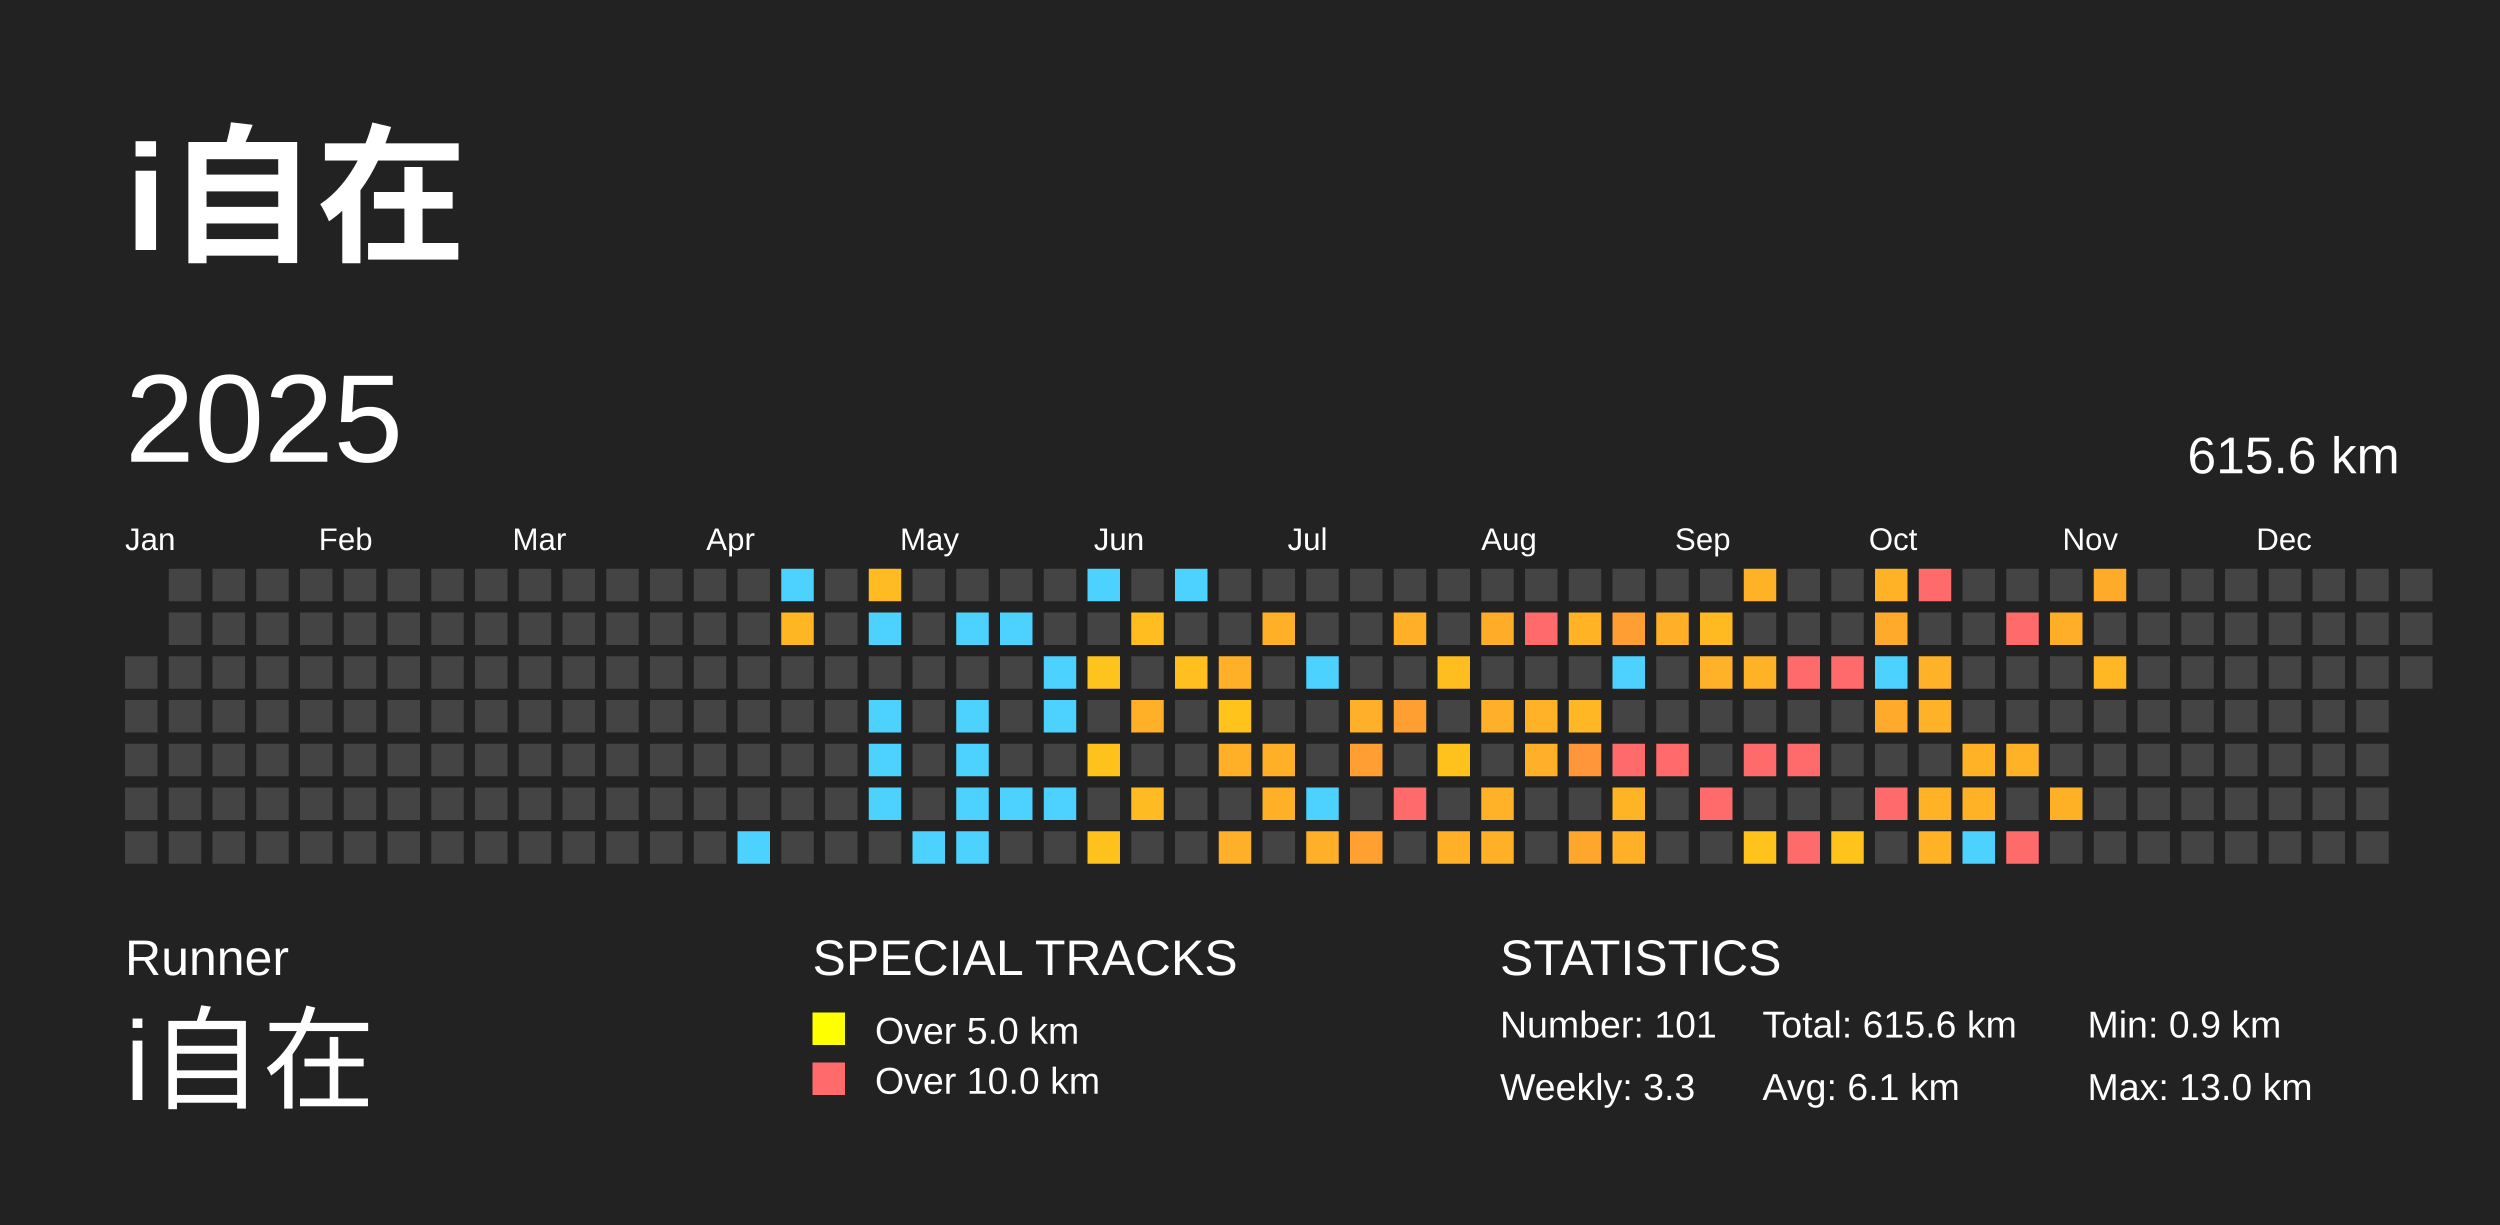
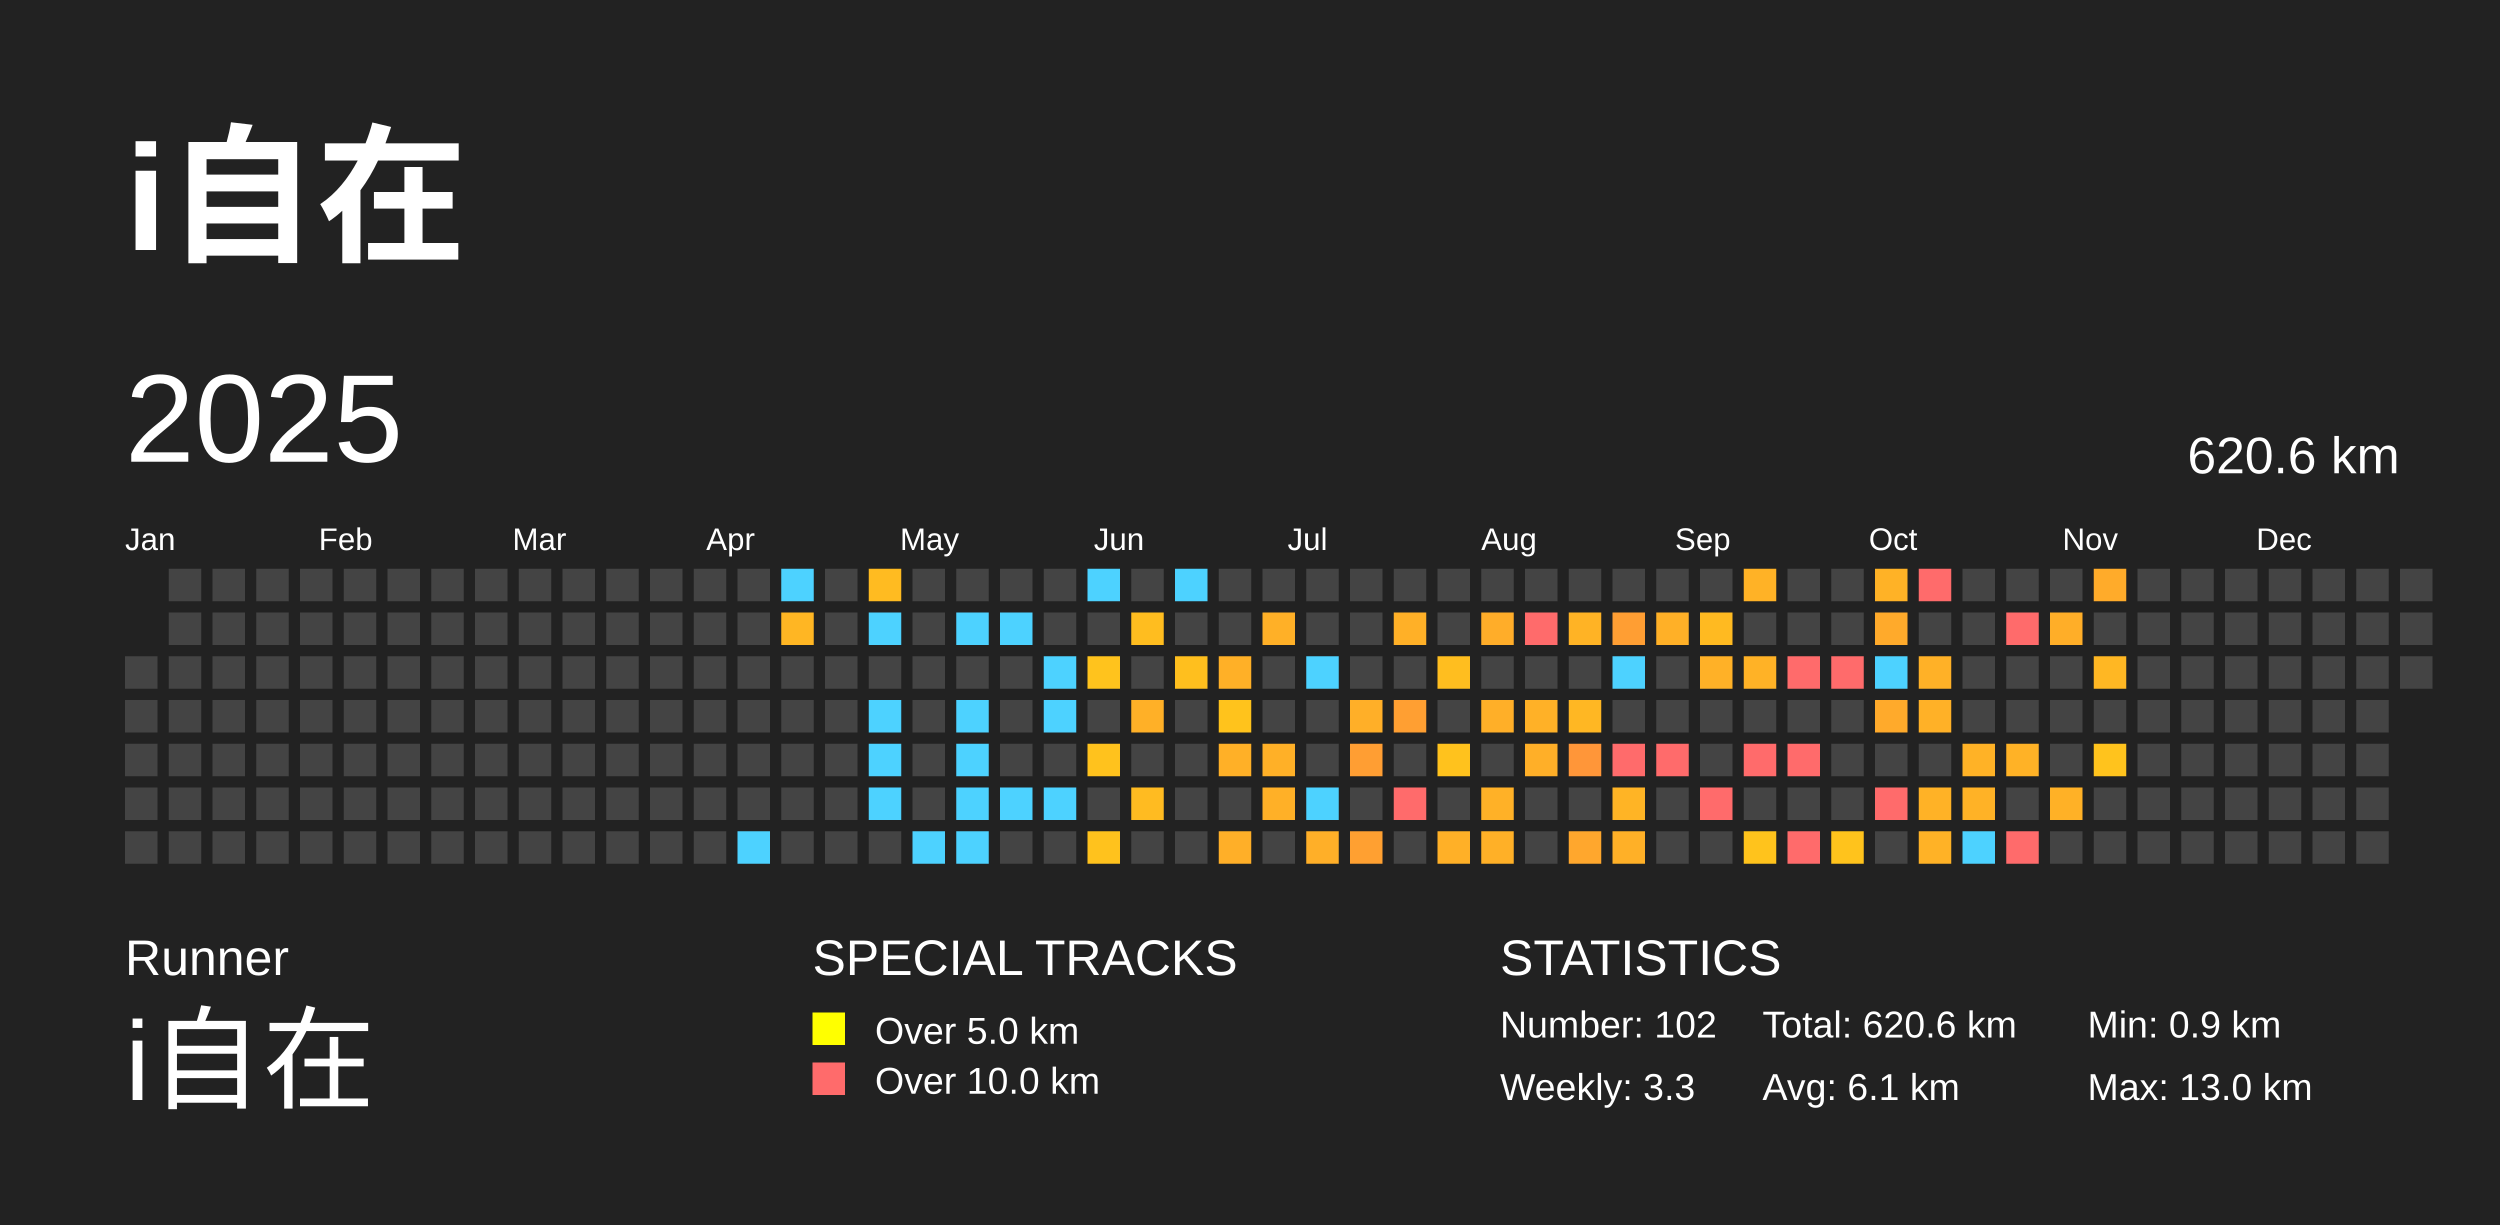
<svg xmlns="http://www.w3.org/2000/svg" baseProfile="full" height="98mm" version="1.1" viewBox="0,0,200,98" width="200mm">
  <defs />
  <rect fill="#222222" height="98" width="200" x="0" y="0" />
  <text fill="#FFFFFF" style="font-size:12px; font-family:Arial; font-weight:bold;" x="10" y="20">i自在</text>
  <text fill="#FFFFFF" style="font-size:4px; font-family:Arial" x="10" y="78">Runner</text>
  <text fill="#FFFFFF" style="font-size:9px; font-family:Arial" x="10" y="88">i自在</text>
  <text fill="#FFFFFF" style="font-size:4px; font-family:Arial" x="65" y="78">SPECIAL TRACKS</text>
  <rect fill="#FFFF00" height="2.6" width="2.6" x="65" y="81" />
  <text fill="#FFFFFF" style="font-size:3px; font-family:Arial" x="70" y="83.5">Over 5.0 km</text>
  <rect fill="#FF6B6B" height="2.6" width="2.6" x="65" y="85" />
  <text fill="#FFFFFF" style="font-size:3px; font-family:Arial" x="70" y="87.5">Over 10.0 km</text>
  <text fill="#FFFFFF" style="font-size:4px; font-family:Arial" x="120" y="78">STATISTICS</text>
-   <text fill="#FFFFFF" style="font-size:3px; font-family:Arial" x="120" y="83">Number: 101</text>
+   <text fill="#FFFFFF" style="font-size:3px; font-family:Arial" x="120" y="83">Number: 102</text>
  <text fill="#FFFFFF" style="font-size:3px; font-family:Arial" x="120" y="88">Weekly: 3.3</text>
-   <text fill="#FFFFFF" style="font-size:3px; font-family:Arial" x="141" y="83">Total: 615.6 km</text>
+   <text fill="#FFFFFF" style="font-size:3px; font-family:Arial" x="141" y="83">Total: 620.6 km</text>
  <text fill="#FFFFFF" style="font-size:3px; font-family:Arial" x="141" y="88">Avg: 6.1 km</text>
  <text fill="#FFFFFF" style="font-size:3px; font-family:Arial" x="167" y="83">Min: 0.9 km</text>
  <text fill="#FFFFFF" style="font-size:3px; font-family:Arial" x="167" y="88">Max: 13.0 km</text>
  <text dominant-baseline="hanging" fill="#FFFFFF" style="font-size:10.0px; font-family:Arial;" x="10" y="30">2025</text>
-   <text dominant-baseline="hanging" fill="#FFFFFF" style="font-size:4.125px; font-family:Arial;" x="175" y="35">615.6 km</text>
+   <text dominant-baseline="hanging" fill="#FFFFFF" style="font-size:4.125px; font-family:Arial;" x="175" y="35">620.6 km</text>
  <text fill="#FFFFFF" style="font-size:2.5px; font-family:Arial" x="10.0" y="44">Jan</text>
  <text fill="#FFFFFF" style="font-size:2.5px; font-family:Arial" x="25.5" y="44">Feb</text>
  <text fill="#FFFFFF" style="font-size:2.5px; font-family:Arial" x="41.0" y="44">Mar</text>
  <text fill="#FFFFFF" style="font-size:2.5px; font-family:Arial" x="56.5" y="44">Apr</text>
  <text fill="#FFFFFF" style="font-size:2.5px; font-family:Arial" x="72.0" y="44">May</text>
  <text fill="#FFFFFF" style="font-size:2.5px; font-family:Arial" x="87.5" y="44">Jun</text>
  <text fill="#FFFFFF" style="font-size:2.5px; font-family:Arial" x="103.0" y="44">Jul</text>
  <text fill="#FFFFFF" style="font-size:2.5px; font-family:Arial" x="118.5" y="44">Aug</text>
  <text fill="#FFFFFF" style="font-size:2.5px; font-family:Arial" x="134.0" y="44">Sep</text>
  <text fill="#FFFFFF" style="font-size:2.5px; font-family:Arial" x="149.5" y="44">Oct</text>
  <text fill="#FFFFFF" style="font-size:2.5px; font-family:Arial" x="165.0" y="44">Nov</text>
  <text fill="#FFFFFF" style="font-size:2.5px; font-family:Arial" x="180.5" y="44">Dec</text>
  <rect fill="#444444" height="2.6" width="2.6" x="10.0" y="52.5" />
  <rect fill="#444444" height="2.6" width="2.6" x="10.0" y="56.0" />
  <rect fill="#444444" height="2.6" width="2.6" x="10.0" y="59.5" />
  <rect fill="#444444" height="2.6" width="2.6" x="10.0" y="63.0" />
  <rect fill="#444444" height="2.6" width="2.6" x="10.0" y="66.5" />
  <rect fill="#444444" height="2.6" width="2.6" x="13.5" y="45.5" />
  <rect fill="#444444" height="2.6" width="2.6" x="13.5" y="49.0" />
  <rect fill="#444444" height="2.6" width="2.6" x="13.5" y="52.5" />
  <rect fill="#444444" height="2.6" width="2.6" x="13.5" y="56.0" />
  <rect fill="#444444" height="2.6" width="2.6" x="13.5" y="59.5" />
  <rect fill="#444444" height="2.6" width="2.6" x="13.5" y="63.0" />
  <rect fill="#444444" height="2.6" width="2.6" x="13.5" y="66.5" />
  <rect fill="#444444" height="2.6" width="2.6" x="17.0" y="45.5" />
  <rect fill="#444444" height="2.6" width="2.6" x="17.0" y="49.0" />
  <rect fill="#444444" height="2.6" width="2.6" x="17.0" y="52.5" />
  <rect fill="#444444" height="2.6" width="2.6" x="17.0" y="56.0" />
  <rect fill="#444444" height="2.6" width="2.6" x="17.0" y="59.5" />
  <rect fill="#444444" height="2.6" width="2.6" x="17.0" y="63.0" />
  <rect fill="#444444" height="2.6" width="2.6" x="17.0" y="66.5" />
  <rect fill="#444444" height="2.6" width="2.6" x="20.5" y="45.5" />
  <rect fill="#444444" height="2.6" width="2.6" x="20.5" y="49.0" />
  <rect fill="#444444" height="2.6" width="2.6" x="20.5" y="52.5" />
  <rect fill="#444444" height="2.6" width="2.6" x="20.5" y="56.0" />
  <rect fill="#444444" height="2.6" width="2.6" x="20.5" y="59.5" />
  <rect fill="#444444" height="2.6" width="2.6" x="20.5" y="63.0" />
  <rect fill="#444444" height="2.6" width="2.6" x="20.5" y="66.5" />
  <rect fill="#444444" height="2.6" width="2.6" x="24.0" y="45.5" />
  <rect fill="#444444" height="2.6" width="2.6" x="24.0" y="49.0" />
  <rect fill="#444444" height="2.6" width="2.6" x="24.0" y="52.5" />
  <rect fill="#444444" height="2.6" width="2.6" x="24.0" y="56.0" />
  <rect fill="#444444" height="2.6" width="2.6" x="24.0" y="59.5" />
  <rect fill="#444444" height="2.6" width="2.6" x="24.0" y="63.0" />
  <rect fill="#444444" height="2.6" width="2.6" x="24.0" y="66.5" />
  <rect fill="#444444" height="2.6" width="2.6" x="27.5" y="45.5" />
  <rect fill="#444444" height="2.6" width="2.6" x="27.5" y="49.0" />
  <rect fill="#444444" height="2.6" width="2.6" x="27.5" y="52.5" />
  <rect fill="#444444" height="2.6" width="2.6" x="27.5" y="56.0" />
  <rect fill="#444444" height="2.6" width="2.6" x="27.5" y="59.5" />
  <rect fill="#444444" height="2.6" width="2.6" x="27.5" y="63.0" />
  <rect fill="#444444" height="2.6" width="2.6" x="27.5" y="66.5" />
  <rect fill="#444444" height="2.6" width="2.6" x="31.0" y="45.5" />
  <rect fill="#444444" height="2.6" width="2.6" x="31.0" y="49.0" />
  <rect fill="#444444" height="2.6" width="2.6" x="31.0" y="52.5" />
  <rect fill="#444444" height="2.6" width="2.6" x="31.0" y="56.0" />
  <rect fill="#444444" height="2.6" width="2.6" x="31.0" y="59.5" />
  <rect fill="#444444" height="2.6" width="2.6" x="31.0" y="63.0" />
  <rect fill="#444444" height="2.6" width="2.6" x="31.0" y="66.5" />
  <rect fill="#444444" height="2.6" width="2.6" x="34.5" y="45.5" />
  <rect fill="#444444" height="2.6" width="2.6" x="34.5" y="49.0" />
  <rect fill="#444444" height="2.6" width="2.6" x="34.5" y="52.5" />
  <rect fill="#444444" height="2.6" width="2.6" x="34.5" y="56.0" />
  <rect fill="#444444" height="2.6" width="2.6" x="34.5" y="59.5" />
  <rect fill="#444444" height="2.6" width="2.6" x="34.5" y="63.0" />
  <rect fill="#444444" height="2.6" width="2.6" x="34.5" y="66.5" />
  <rect fill="#444444" height="2.6" width="2.6" x="38.0" y="45.5" />
  <rect fill="#444444" height="2.6" width="2.6" x="38.0" y="49.0" />
  <rect fill="#444444" height="2.6" width="2.6" x="38.0" y="52.5" />
  <rect fill="#444444" height="2.6" width="2.6" x="38.0" y="56.0" />
  <rect fill="#444444" height="2.6" width="2.6" x="38.0" y="59.5" />
  <rect fill="#444444" height="2.6" width="2.6" x="38.0" y="63.0" />
  <rect fill="#444444" height="2.6" width="2.6" x="38.0" y="66.5" />
  <rect fill="#444444" height="2.6" width="2.6" x="41.5" y="45.5" />
  <rect fill="#444444" height="2.6" width="2.6" x="41.5" y="49.0" />
  <rect fill="#444444" height="2.6" width="2.6" x="41.5" y="52.5" />
  <rect fill="#444444" height="2.6" width="2.6" x="41.5" y="56.0" />
  <rect fill="#444444" height="2.6" width="2.6" x="41.5" y="59.5" />
  <rect fill="#444444" height="2.6" width="2.6" x="41.5" y="63.0" />
  <rect fill="#444444" height="2.6" width="2.6" x="41.5" y="66.5" />
  <rect fill="#444444" height="2.6" width="2.6" x="45.0" y="45.5" />
  <rect fill="#444444" height="2.6" width="2.6" x="45.0" y="49.0" />
  <rect fill="#444444" height="2.6" width="2.6" x="45.0" y="52.5" />
  <rect fill="#444444" height="2.6" width="2.6" x="45.0" y="56.0" />
  <rect fill="#444444" height="2.6" width="2.6" x="45.0" y="59.5" />
  <rect fill="#444444" height="2.6" width="2.6" x="45.0" y="63.0" />
  <rect fill="#444444" height="2.6" width="2.6" x="45.0" y="66.5" />
  <rect fill="#444444" height="2.6" width="2.6" x="48.5" y="45.5" />
  <rect fill="#444444" height="2.6" width="2.6" x="48.5" y="49.0" />
  <rect fill="#444444" height="2.6" width="2.6" x="48.5" y="52.5" />
  <rect fill="#444444" height="2.6" width="2.6" x="48.5" y="56.0" />
  <rect fill="#444444" height="2.6" width="2.6" x="48.5" y="59.5" />
  <rect fill="#444444" height="2.6" width="2.6" x="48.5" y="63.0" />
  <rect fill="#444444" height="2.6" width="2.6" x="48.5" y="66.5" />
  <rect fill="#444444" height="2.6" width="2.6" x="52.0" y="45.5" />
  <rect fill="#444444" height="2.6" width="2.6" x="52.0" y="49.0" />
  <rect fill="#444444" height="2.6" width="2.6" x="52.0" y="52.5" />
  <rect fill="#444444" height="2.6" width="2.6" x="52.0" y="56.0" />
  <rect fill="#444444" height="2.6" width="2.6" x="52.0" y="59.5" />
  <rect fill="#444444" height="2.6" width="2.6" x="52.0" y="63.0" />
  <rect fill="#444444" height="2.6" width="2.6" x="52.0" y="66.5" />
  <rect fill="#444444" height="2.6" width="2.6" x="55.5" y="45.5" />
  <rect fill="#444444" height="2.6" width="2.6" x="55.5" y="49.0" />
  <rect fill="#444444" height="2.6" width="2.6" x="55.5" y="52.5" />
  <rect fill="#444444" height="2.6" width="2.6" x="55.5" y="56.0" />
  <rect fill="#444444" height="2.6" width="2.6" x="55.5" y="59.5" />
  <rect fill="#444444" height="2.6" width="2.6" x="55.5" y="63.0" />
  <rect fill="#444444" height="2.6" width="2.6" x="55.5" y="66.5" />
  <rect fill="#444444" height="2.6" width="2.6" x="59.0" y="45.5" />
  <rect fill="#444444" height="2.6" width="2.6" x="59.0" y="49.0" />
  <rect fill="#444444" height="2.6" width="2.6" x="59.0" y="52.5" />
  <rect fill="#444444" height="2.6" width="2.6" x="59.0" y="56.0" />
  <rect fill="#444444" height="2.6" width="2.6" x="59.0" y="59.5" />
  <rect fill="#444444" height="2.6" width="2.6" x="59.0" y="63.0" />
  <rect fill="#4dd2ff" height="2.6" width="2.6" x="59.0" y="66.5" />
  <rect fill="#4dd2ff" height="2.6" width="2.6" x="62.5" y="45.5" />
  <rect fill="#ffb623" height="2.6" width="2.6" x="62.5" y="49.0" />
  <rect fill="#444444" height="2.6" width="2.6" x="62.5" y="52.5" />
  <rect fill="#444444" height="2.6" width="2.6" x="62.5" y="56.0" />
  <rect fill="#444444" height="2.6" width="2.6" x="62.5" y="59.5" />
  <rect fill="#444444" height="2.6" width="2.6" x="62.5" y="63.0" />
  <rect fill="#444444" height="2.6" width="2.6" x="62.5" y="66.5" />
  <rect fill="#444444" height="2.6" width="2.6" x="66.0" y="45.5" />
  <rect fill="#444444" height="2.6" width="2.6" x="66.0" y="49.0" />
  <rect fill="#444444" height="2.6" width="2.6" x="66.0" y="52.5" />
  <rect fill="#444444" height="2.6" width="2.6" x="66.0" y="56.0" />
  <rect fill="#444444" height="2.6" width="2.6" x="66.0" y="59.5" />
  <rect fill="#444444" height="2.6" width="2.6" x="66.0" y="63.0" />
  <rect fill="#444444" height="2.6" width="2.6" x="66.0" y="66.5" />
  <rect fill="#ffbb21" height="2.6" width="2.6" x="69.5" y="45.5" />
  <rect fill="#4dd2ff" height="2.6" width="2.6" x="69.5" y="49.0" />
  <rect fill="#444444" height="2.6" width="2.6" x="69.5" y="52.5" />
  <rect fill="#4dd2ff" height="2.6" width="2.6" x="69.5" y="56.0" />
  <rect fill="#4dd2ff" height="2.6" width="2.6" x="69.5" y="59.5" />
  <rect fill="#4dd2ff" height="2.6" width="2.6" x="69.5" y="63.0" />
  <rect fill="#444444" height="2.6" width="2.6" x="69.5" y="66.5" />
  <rect fill="#444444" height="2.6" width="2.6" x="73.0" y="45.5" />
  <rect fill="#444444" height="2.6" width="2.6" x="73.0" y="49.0" />
  <rect fill="#444444" height="2.6" width="2.6" x="73.0" y="52.5" />
  <rect fill="#444444" height="2.6" width="2.6" x="73.0" y="56.0" />
  <rect fill="#444444" height="2.6" width="2.6" x="73.0" y="59.5" />
  <rect fill="#444444" height="2.6" width="2.6" x="73.0" y="63.0" />
  <rect fill="#4dd2ff" height="2.6" width="2.6" x="73.0" y="66.5" />
  <rect fill="#444444" height="2.6" width="2.6" x="76.5" y="45.5" />
  <rect fill="#4dd2ff" height="2.6" width="2.6" x="76.5" y="49.0" />
  <rect fill="#444444" height="2.6" width="2.6" x="76.5" y="52.5" />
  <rect fill="#4dd2ff" height="2.6" width="2.6" x="76.5" y="56.0" />
  <rect fill="#4dd2ff" height="2.6" width="2.6" x="76.5" y="59.5" />
  <rect fill="#4dd2ff" height="2.6" width="2.6" x="76.5" y="63.0" />
  <rect fill="#4dd2ff" height="2.6" width="2.6" x="76.5" y="66.5" />
  <rect fill="#444444" height="2.6" width="2.6" x="80.0" y="45.5" />
  <rect fill="#4dd2ff" height="2.6" width="2.6" x="80.0" y="49.0" />
  <rect fill="#444444" height="2.6" width="2.6" x="80.0" y="52.5" />
  <rect fill="#444444" height="2.6" width="2.6" x="80.0" y="56.0" />
  <rect fill="#444444" height="2.6" width="2.6" x="80.0" y="59.5" />
  <rect fill="#4dd2ff" height="2.6" width="2.6" x="80.0" y="63.0" />
  <rect fill="#444444" height="2.6" width="2.6" x="80.0" y="66.5" />
  <rect fill="#444444" height="2.6" width="2.6" x="83.5" y="45.5" />
  <rect fill="#444444" height="2.6" width="2.6" x="83.5" y="49.0" />
  <rect fill="#4dd2ff" height="2.6" width="2.6" x="83.5" y="52.5" />
  <rect fill="#4dd2ff" height="2.6" width="2.6" x="83.5" y="56.0" />
  <rect fill="#444444" height="2.6" width="2.6" x="83.5" y="59.5" />
  <rect fill="#4dd2ff" height="2.6" width="2.6" x="83.5" y="63.0" />
  <rect fill="#444444" height="2.6" width="2.6" x="83.5" y="66.5" />
  <rect fill="#4dd2ff" height="2.6" width="2.6" x="87.0" y="45.5" />
  <rect fill="#444444" height="2.6" width="2.6" x="87.0" y="49.0" />
  <rect fill="#ffc31d" height="2.6" width="2.6" x="87.0" y="52.5" />
  <rect fill="#444444" height="2.6" width="2.6" x="87.0" y="56.0" />
  <rect fill="#ffc21d" height="2.6" width="2.6" x="87.0" y="59.5" />
  <rect fill="#444444" height="2.6" width="2.6" x="87.0" y="63.0" />
  <rect fill="#ffc21d" height="2.6" width="2.6" x="87.0" y="66.5" />
  <rect fill="#444444" height="2.6" width="2.6" x="90.5" y="45.5" />
  <rect fill="#ffbd1f" height="2.6" width="2.6" x="90.5" y="49.0" />
  <rect fill="#444444" height="2.6" width="2.6" x="90.5" y="52.5" />
  <rect fill="#ffb027" height="2.6" width="2.6" x="90.5" y="56.0" />
  <rect fill="#444444" height="2.6" width="2.6" x="90.5" y="59.5" />
  <rect fill="#ffbb21" height="2.6" width="2.6" x="90.5" y="63.0" />
  <rect fill="#444444" height="2.6" width="2.6" x="90.5" y="66.5" />
  <rect fill="#4dd2ff" height="2.6" width="2.6" x="94.0" y="45.5" />
  <rect fill="#444444" height="2.6" width="2.6" x="94.0" y="49.0" />
  <rect fill="#ffbf1e" height="2.6" width="2.6" x="94.0" y="52.5" />
  <rect fill="#444444" height="2.6" width="2.6" x="94.0" y="56.0" />
  <rect fill="#444444" height="2.6" width="2.6" x="94.0" y="59.5" />
  <rect fill="#444444" height="2.6" width="2.6" x="94.0" y="63.0" />
  <rect fill="#444444" height="2.6" width="2.6" x="94.0" y="66.5" />
  <rect fill="#444444" height="2.6" width="2.6" x="97.5" y="45.5" />
  <rect fill="#444444" height="2.6" width="2.6" x="97.5" y="49.0" />
  <rect fill="#ffb027" height="2.6" width="2.6" x="97.5" y="52.5" />
  <rect fill="#ffc31c" height="2.6" width="2.6" x="97.5" y="56.0" />
  <rect fill="#ffb027" height="2.6" width="2.6" x="97.5" y="59.5" />
  <rect fill="#444444" height="2.6" width="2.6" x="97.5" y="63.0" />
  <rect fill="#ffaf28" height="2.6" width="2.6" x="97.5" y="66.5" />
  <rect fill="#444444" height="2.6" width="2.6" x="101.0" y="45.5" />
  <rect fill="#ffb027" height="2.6" width="2.6" x="101.0" y="49.0" />
  <rect fill="#444444" height="2.6" width="2.6" x="101.0" y="52.5" />
  <rect fill="#444444" height="2.6" width="2.6" x="101.0" y="56.0" />
  <rect fill="#ffb027" height="2.6" width="2.6" x="101.0" y="59.5" />
  <rect fill="#ffb027" height="2.6" width="2.6" x="101.0" y="63.0" />
  <rect fill="#444444" height="2.6" width="2.6" x="101.0" y="66.5" />
  <rect fill="#444444" height="2.6" width="2.6" x="104.5" y="45.5" />
  <rect fill="#444444" height="2.6" width="2.6" x="104.5" y="49.0" />
  <rect fill="#4dd2ff" height="2.6" width="2.6" x="104.5" y="52.5" />
  <rect fill="#444444" height="2.6" width="2.6" x="104.5" y="56.0" />
  <rect fill="#444444" height="2.6" width="2.6" x="104.5" y="59.5" />
  <rect fill="#4dd2ff" height="2.6" width="2.6" x="104.5" y="63.0" />
  <rect fill="#ffaf28" height="2.6" width="2.6" x="104.5" y="66.5" />
  <rect fill="#444444" height="2.6" width="2.6" x="108.0" y="45.5" />
  <rect fill="#444444" height="2.6" width="2.6" x="108.0" y="49.0" />
  <rect fill="#444444" height="2.6" width="2.6" x="108.0" y="52.5" />
  <rect fill="#ffaf28" height="2.6" width="2.6" x="108.0" y="56.0" />
  <rect fill="#ff9e33" height="2.6" width="2.6" x="108.0" y="59.5" />
  <rect fill="#444444" height="2.6" width="2.6" x="108.0" y="63.0" />
  <rect fill="#ffa031" height="2.6" width="2.6" x="108.0" y="66.5" />
  <rect fill="#444444" height="2.6" width="2.6" x="111.5" y="45.5" />
  <rect fill="#ffb027" height="2.6" width="2.6" x="111.5" y="49.0" />
  <rect fill="#444444" height="2.6" width="2.6" x="111.5" y="52.5" />
  <rect fill="#ff9f32" height="2.6" width="2.6" x="111.5" y="56.0" />
  <rect fill="#444444" height="2.6" width="2.6" x="111.5" y="59.5" />
  <rect fill="#FF6B6B" height="2.6" width="2.6" x="111.5" y="63.0" />
  <rect fill="#444444" height="2.6" width="2.6" x="111.5" y="66.5" />
  <rect fill="#444444" height="2.6" width="2.6" x="115.0" y="45.5" />
  <rect fill="#444444" height="2.6" width="2.6" x="115.0" y="49.0" />
  <rect fill="#ffbe1f" height="2.6" width="2.6" x="115.0" y="52.5" />
  <rect fill="#444444" height="2.6" width="2.6" x="115.0" y="56.0" />
  <rect fill="#ffc21d" height="2.6" width="2.6" x="115.0" y="59.5" />
  <rect fill="#444444" height="2.6" width="2.6" x="115.0" y="63.0" />
  <rect fill="#ffb027" height="2.6" width="2.6" x="115.0" y="66.5" />
  <rect fill="#444444" height="2.6" width="2.6" x="118.5" y="45.5" />
  <rect fill="#ffad29" height="2.6" width="2.6" x="118.5" y="49.0" />
  <rect fill="#444444" height="2.6" width="2.6" x="118.5" y="52.5" />
  <rect fill="#ffaf28" height="2.6" width="2.6" x="118.5" y="56.0" />
  <rect fill="#444444" height="2.6" width="2.6" x="118.5" y="59.5" />
  <rect fill="#ffb127" height="2.6" width="2.6" x="118.5" y="63.0" />
  <rect fill="#ffb027" height="2.6" width="2.6" x="118.5" y="66.5" />
  <rect fill="#444444" height="2.6" width="2.6" x="122.0" y="45.5" />
  <rect fill="#FF6B6B" height="2.6" width="2.6" x="122.0" y="49.0" />
  <rect fill="#444444" height="2.6" width="2.6" x="122.0" y="52.5" />
  <rect fill="#ffb127" height="2.6" width="2.6" x="122.0" y="56.0" />
  <rect fill="#ffaf28" height="2.6" width="2.6" x="122.0" y="59.5" />
  <rect fill="#444444" height="2.6" width="2.6" x="122.0" y="63.0" />
  <rect fill="#444444" height="2.6" width="2.6" x="122.0" y="66.5" />
  <rect fill="#444444" height="2.6" width="2.6" x="125.5" y="45.5" />
  <rect fill="#ffb325" height="2.6" width="2.6" x="125.5" y="49.0" />
  <rect fill="#444444" height="2.6" width="2.6" x="125.5" y="52.5" />
  <rect fill="#ffb723" height="2.6" width="2.6" x="125.5" y="56.0" />
  <rect fill="#ff9639" height="2.6" width="2.6" x="125.5" y="59.5" />
  <rect fill="#444444" height="2.6" width="2.6" x="125.5" y="63.0" />
  <rect fill="#ffa72d" height="2.6" width="2.6" x="125.5" y="66.5" />
  <rect fill="#444444" height="2.6" width="2.6" x="129.0" y="45.5" />
  <rect fill="#ff9e33" height="2.6" width="2.6" x="129.0" y="49.0" />
  <rect fill="#4dd2ff" height="2.6" width="2.6" x="129.0" y="52.5" />
  <rect fill="#444444" height="2.6" width="2.6" x="129.0" y="56.0" />
  <rect fill="#FF6B6B" height="2.6" width="2.6" x="129.0" y="59.5" />
  <rect fill="#ffb425" height="2.6" width="2.6" x="129.0" y="63.0" />
  <rect fill="#ffb027" height="2.6" width="2.6" x="129.0" y="66.5" />
  <rect fill="#444444" height="2.6" width="2.6" x="132.5" y="45.5" />
  <rect fill="#ffb027" height="2.6" width="2.6" x="132.5" y="49.0" />
  <rect fill="#444444" height="2.6" width="2.6" x="132.5" y="52.5" />
  <rect fill="#444444" height="2.6" width="2.6" x="132.5" y="56.0" />
  <rect fill="#FF6B6B" height="2.6" width="2.6" x="132.5" y="59.5" />
  <rect fill="#444444" height="2.6" width="2.6" x="132.5" y="63.0" />
  <rect fill="#444444" height="2.6" width="2.6" x="132.5" y="66.5" />
  <rect fill="#444444" height="2.6" width="2.6" x="136.0" y="45.5" />
  <rect fill="#ffba21" height="2.6" width="2.6" x="136.0" y="49.0" />
  <rect fill="#ffb127" height="2.6" width="2.6" x="136.0" y="52.5" />
  <rect fill="#444444" height="2.6" width="2.6" x="136.0" y="56.0" />
  <rect fill="#444444" height="2.6" width="2.6" x="136.0" y="59.5" />
  <rect fill="#FF6B6B" height="2.6" width="2.6" x="136.0" y="63.0" />
  <rect fill="#444444" height="2.6" width="2.6" x="136.0" y="66.5" />
  <rect fill="#ffb226" height="2.6" width="2.6" x="139.5" y="45.5" />
  <rect fill="#444444" height="2.6" width="2.6" x="139.5" y="49.0" />
  <rect fill="#ffb226" height="2.6" width="2.6" x="139.5" y="52.5" />
  <rect fill="#444444" height="2.6" width="2.6" x="139.5" y="56.0" />
  <rect fill="#FF6B6B" height="2.6" width="2.6" x="139.5" y="59.5" />
  <rect fill="#444444" height="2.6" width="2.6" x="139.5" y="63.0" />
  <rect fill="#ffc31c" height="2.6" width="2.6" x="139.5" y="66.5" />
  <rect fill="#444444" height="2.6" width="2.6" x="143.0" y="45.5" />
  <rect fill="#444444" height="2.6" width="2.6" x="143.0" y="49.0" />
  <rect fill="#FF6B6B" height="2.6" width="2.6" x="143.0" y="52.5" />
  <rect fill="#444444" height="2.6" width="2.6" x="143.0" y="56.0" />
  <rect fill="#FF6B6B" height="2.6" width="2.6" x="143.0" y="59.5" />
  <rect fill="#444444" height="2.6" width="2.6" x="143.0" y="63.0" />
  <rect fill="#FF6B6B" height="2.6" width="2.6" x="143.0" y="66.5" />
  <rect fill="#444444" height="2.6" width="2.6" x="146.5" y="45.5" />
  <rect fill="#444444" height="2.6" width="2.6" x="146.5" y="49.0" />
  <rect fill="#FF6B6B" height="2.6" width="2.6" x="146.5" y="52.5" />
  <rect fill="#444444" height="2.6" width="2.6" x="146.5" y="56.0" />
  <rect fill="#444444" height="2.6" width="2.6" x="146.5" y="59.5" />
  <rect fill="#444444" height="2.6" width="2.6" x="146.5" y="63.0" />
  <rect fill="#ffc31c" height="2.6" width="2.6" x="146.5" y="66.5" />
  <rect fill="#ffb226" height="2.6" width="2.6" x="150.0" y="45.5" />
  <rect fill="#ffaa2b" height="2.6" width="2.6" x="150.0" y="49.0" />
  <rect fill="#4dd2ff" height="2.6" width="2.6" x="150.0" y="52.5" />
  <rect fill="#ffaa2b" height="2.6" width="2.6" x="150.0" y="56.0" />
  <rect fill="#444444" height="2.6" width="2.6" x="150.0" y="59.5" />
  <rect fill="#FF6B6B" height="2.6" width="2.6" x="150.0" y="63.0" />
  <rect fill="#444444" height="2.6" width="2.6" x="150.0" y="66.5" />
  <rect fill="#FF6B6B" height="2.6" width="2.6" x="153.5" y="45.5" />
  <rect fill="#444444" height="2.6" width="2.6" x="153.5" y="49.0" />
  <rect fill="#ffb127" height="2.6" width="2.6" x="153.5" y="52.5" />
  <rect fill="#ffb127" height="2.6" width="2.6" x="153.5" y="56.0" />
  <rect fill="#444444" height="2.6" width="2.6" x="153.5" y="59.5" />
  <rect fill="#ffb226" height="2.6" width="2.6" x="153.5" y="63.0" />
  <rect fill="#ffb226" height="2.6" width="2.6" x="153.5" y="66.5" />
  <rect fill="#444444" height="2.6" width="2.6" x="157.0" y="45.5" />
  <rect fill="#444444" height="2.6" width="2.6" x="157.0" y="49.0" />
  <rect fill="#444444" height="2.6" width="2.6" x="157.0" y="52.5" />
  <rect fill="#444444" height="2.6" width="2.6" x="157.0" y="56.0" />
  <rect fill="#ffb226" height="2.6" width="2.6" x="157.0" y="59.5" />
  <rect fill="#ffb226" height="2.6" width="2.6" x="157.0" y="63.0" />
  <rect fill="#4dd2ff" height="2.6" width="2.6" x="157.0" y="66.5" />
  <rect fill="#444444" height="2.6" width="2.6" x="160.5" y="45.5" />
  <rect fill="#FF6B6B" height="2.6" width="2.6" x="160.5" y="49.0" />
  <rect fill="#444444" height="2.6" width="2.6" x="160.5" y="52.5" />
  <rect fill="#444444" height="2.6" width="2.6" x="160.5" y="56.0" />
  <rect fill="#ffb226" height="2.6" width="2.6" x="160.5" y="59.5" />
  <rect fill="#444444" height="2.6" width="2.6" x="160.5" y="63.0" />
  <rect fill="#FF6B6B" height="2.6" width="2.6" x="160.5" y="66.5" />
  <rect fill="#444444" height="2.6" width="2.6" x="164.0" y="45.5" />
  <rect fill="#ffae28" height="2.6" width="2.6" x="164.0" y="49.0" />
  <rect fill="#444444" height="2.6" width="2.6" x="164.0" y="52.5" />
  <rect fill="#444444" height="2.6" width="2.6" x="164.0" y="56.0" />
  <rect fill="#444444" height="2.6" width="2.6" x="164.0" y="59.5" />
  <rect fill="#ffb126" height="2.6" width="2.6" x="164.0" y="63.0" />
  <rect fill="#444444" height="2.6" width="2.6" x="164.0" y="66.5" />
  <rect fill="#ffab2a" height="2.6" width="2.6" x="167.5" y="45.5" />
  <rect fill="#444444" height="2.6" width="2.6" x="167.5" y="49.0" />
  <rect fill="#ffb723" height="2.6" width="2.6" x="167.5" y="52.5" />
  <rect fill="#444444" height="2.6" width="2.6" x="167.5" y="56.0" />
-   <rect fill="#444444" height="2.6" width="2.6" x="167.5" y="59.5" />
+   <rect fill="#ffc31d" height="2.6" width="2.6" x="167.5" y="59.5" />
  <rect fill="#444444" height="2.6" width="2.6" x="167.5" y="63.0" />
  <rect fill="#444444" height="2.6" width="2.6" x="167.5" y="66.5" />
  <rect fill="#444444" height="2.6" width="2.6" x="171.0" y="45.5" />
  <rect fill="#444444" height="2.6" width="2.6" x="171.0" y="49.0" />
  <rect fill="#444444" height="2.6" width="2.6" x="171.0" y="52.5" />
  <rect fill="#444444" height="2.6" width="2.6" x="171.0" y="56.0" />
  <rect fill="#444444" height="2.6" width="2.6" x="171.0" y="59.5" />
  <rect fill="#444444" height="2.6" width="2.6" x="171.0" y="63.0" />
  <rect fill="#444444" height="2.6" width="2.6" x="171.0" y="66.5" />
  <rect fill="#444444" height="2.6" width="2.6" x="174.5" y="45.5" />
  <rect fill="#444444" height="2.6" width="2.6" x="174.5" y="49.0" />
  <rect fill="#444444" height="2.6" width="2.6" x="174.5" y="52.5" />
  <rect fill="#444444" height="2.6" width="2.6" x="174.5" y="56.0" />
  <rect fill="#444444" height="2.6" width="2.6" x="174.5" y="59.5" />
  <rect fill="#444444" height="2.6" width="2.6" x="174.5" y="63.0" />
  <rect fill="#444444" height="2.6" width="2.6" x="174.5" y="66.5" />
  <rect fill="#444444" height="2.6" width="2.6" x="178.0" y="45.5" />
  <rect fill="#444444" height="2.6" width="2.6" x="178.0" y="49.0" />
  <rect fill="#444444" height="2.6" width="2.6" x="178.0" y="52.5" />
  <rect fill="#444444" height="2.6" width="2.6" x="178.0" y="56.0" />
  <rect fill="#444444" height="2.6" width="2.6" x="178.0" y="59.5" />
  <rect fill="#444444" height="2.6" width="2.6" x="178.0" y="63.0" />
  <rect fill="#444444" height="2.6" width="2.6" x="178.0" y="66.5" />
  <rect fill="#444444" height="2.6" width="2.6" x="181.5" y="45.5" />
  <rect fill="#444444" height="2.6" width="2.6" x="181.5" y="49.0" />
  <rect fill="#444444" height="2.6" width="2.6" x="181.5" y="52.5" />
  <rect fill="#444444" height="2.6" width="2.6" x="181.5" y="56.0" />
  <rect fill="#444444" height="2.6" width="2.6" x="181.5" y="59.5" />
  <rect fill="#444444" height="2.6" width="2.6" x="181.5" y="63.0" />
  <rect fill="#444444" height="2.6" width="2.6" x="181.5" y="66.5" />
  <rect fill="#444444" height="2.6" width="2.6" x="185.0" y="45.5" />
  <rect fill="#444444" height="2.6" width="2.6" x="185.0" y="49.0" />
  <rect fill="#444444" height="2.6" width="2.6" x="185.0" y="52.5" />
  <rect fill="#444444" height="2.6" width="2.6" x="185.0" y="56.0" />
  <rect fill="#444444" height="2.6" width="2.6" x="185.0" y="59.5" />
  <rect fill="#444444" height="2.6" width="2.6" x="185.0" y="63.0" />
  <rect fill="#444444" height="2.6" width="2.6" x="185.0" y="66.5" />
  <rect fill="#444444" height="2.6" width="2.6" x="188.5" y="45.5" />
  <rect fill="#444444" height="2.6" width="2.6" x="188.5" y="49.0" />
  <rect fill="#444444" height="2.6" width="2.6" x="188.5" y="52.5" />
  <rect fill="#444444" height="2.6" width="2.6" x="188.5" y="56.0" />
  <rect fill="#444444" height="2.6" width="2.6" x="188.5" y="59.5" />
  <rect fill="#444444" height="2.6" width="2.6" x="188.5" y="63.0" />
  <rect fill="#444444" height="2.6" width="2.6" x="188.5" y="66.5" />
  <rect fill="#444444" height="2.6" width="2.6" x="192.0" y="45.5" />
  <rect fill="#444444" height="2.6" width="2.6" x="192.0" y="49.0" />
  <rect fill="#444444" height="2.6" width="2.6" x="192.0" y="52.5" />
</svg>
